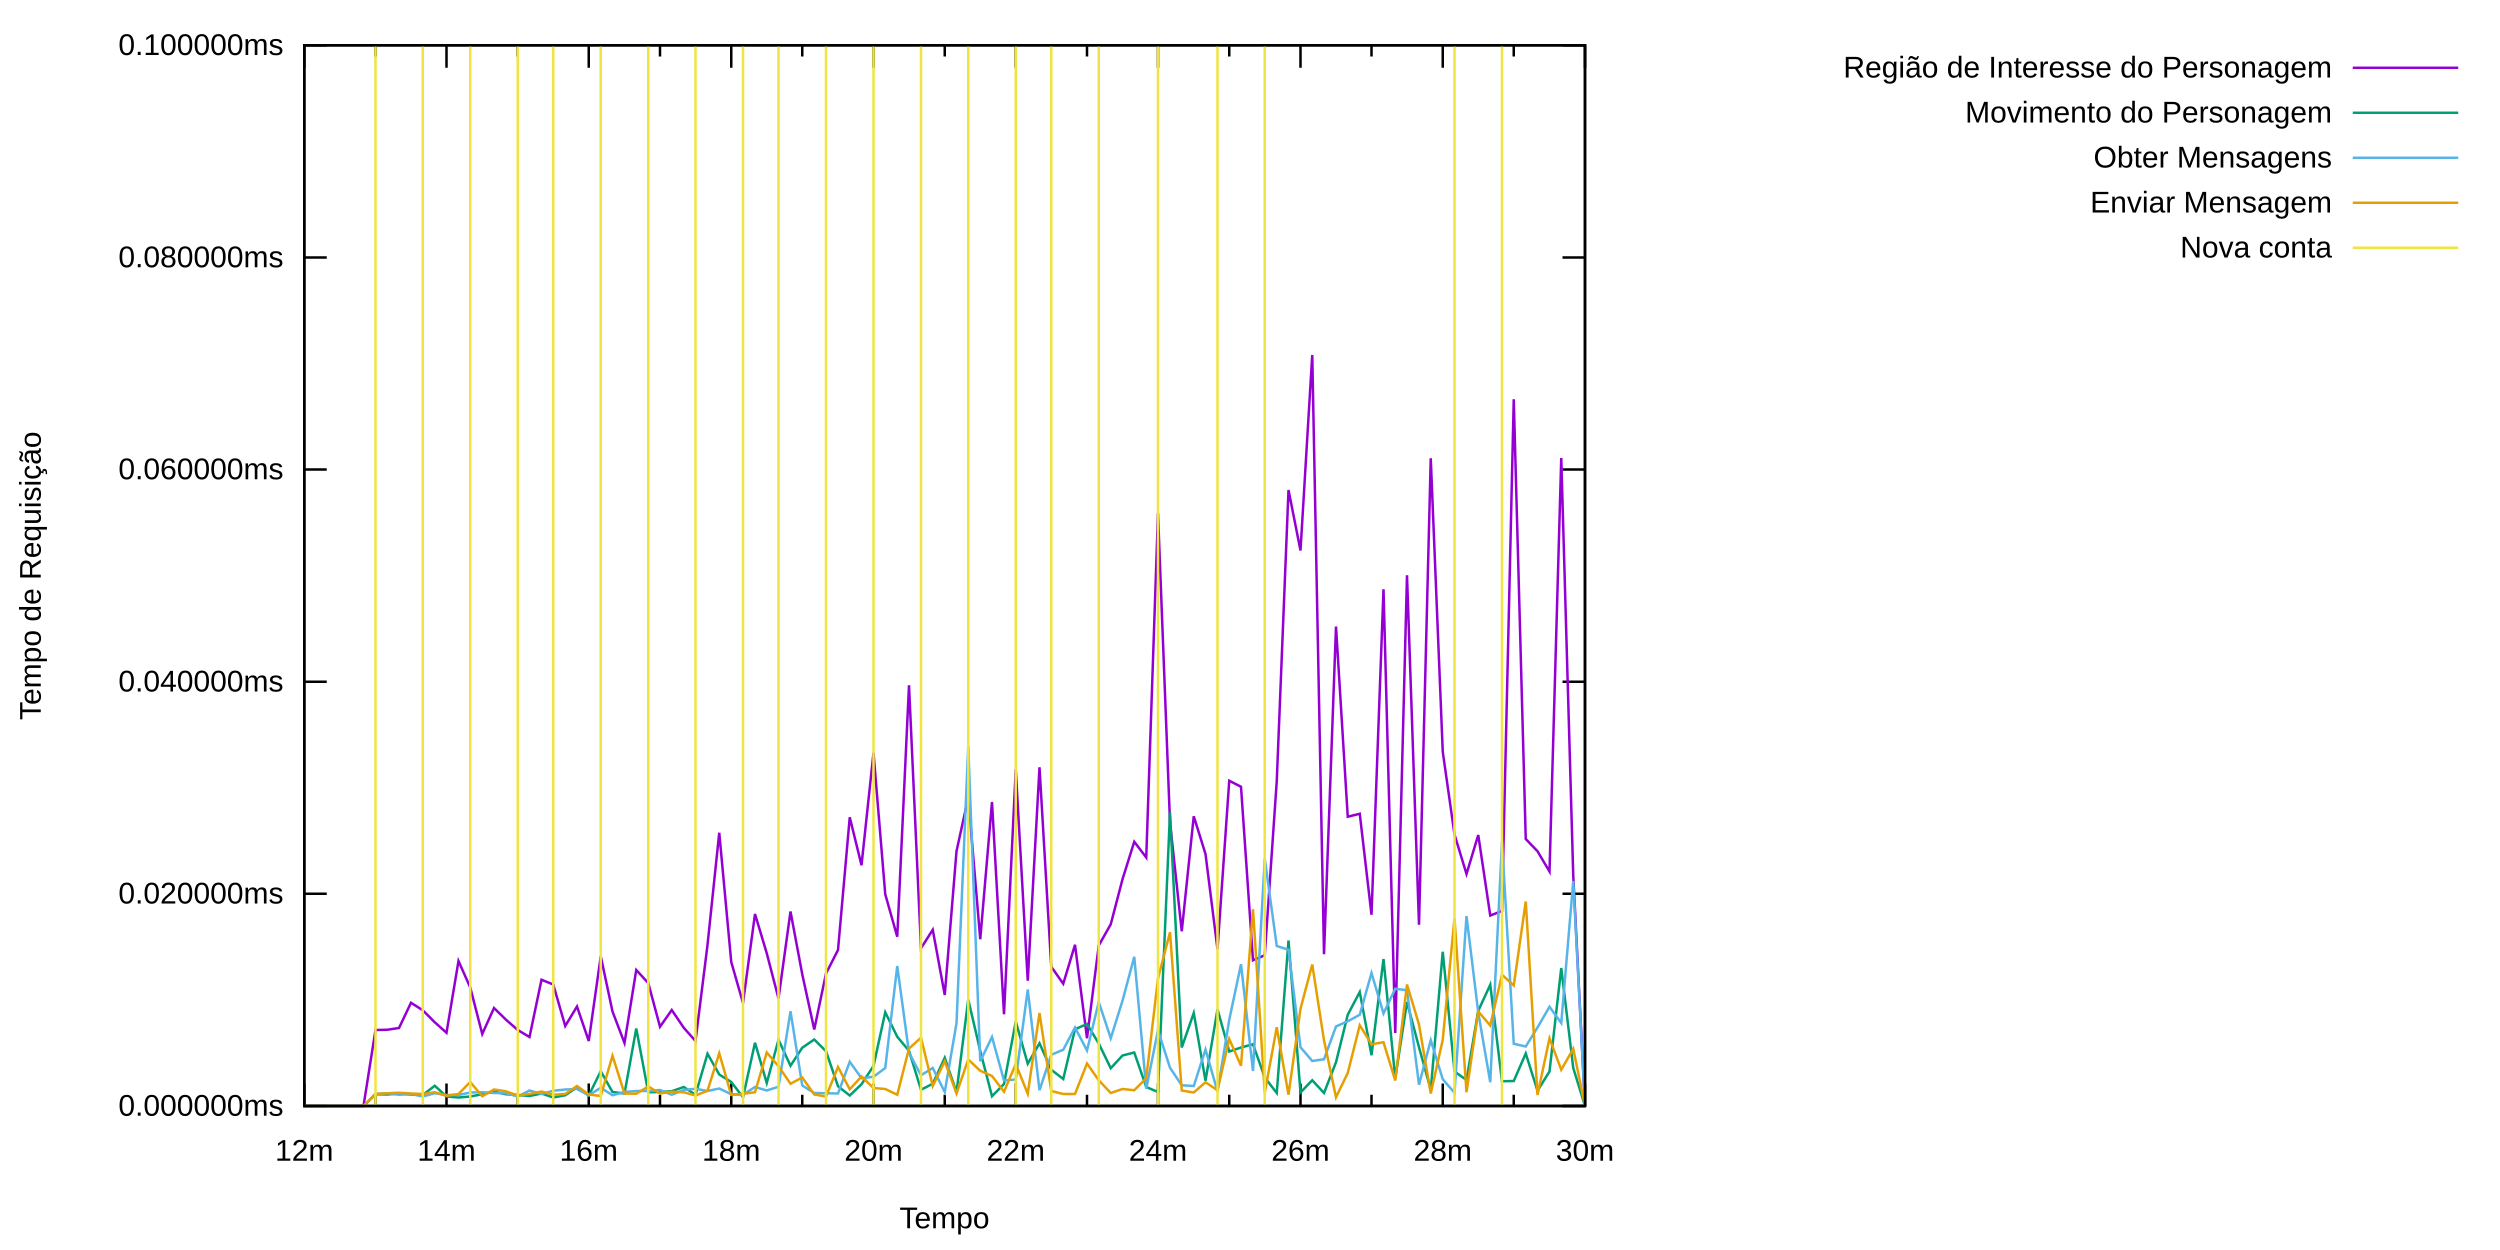
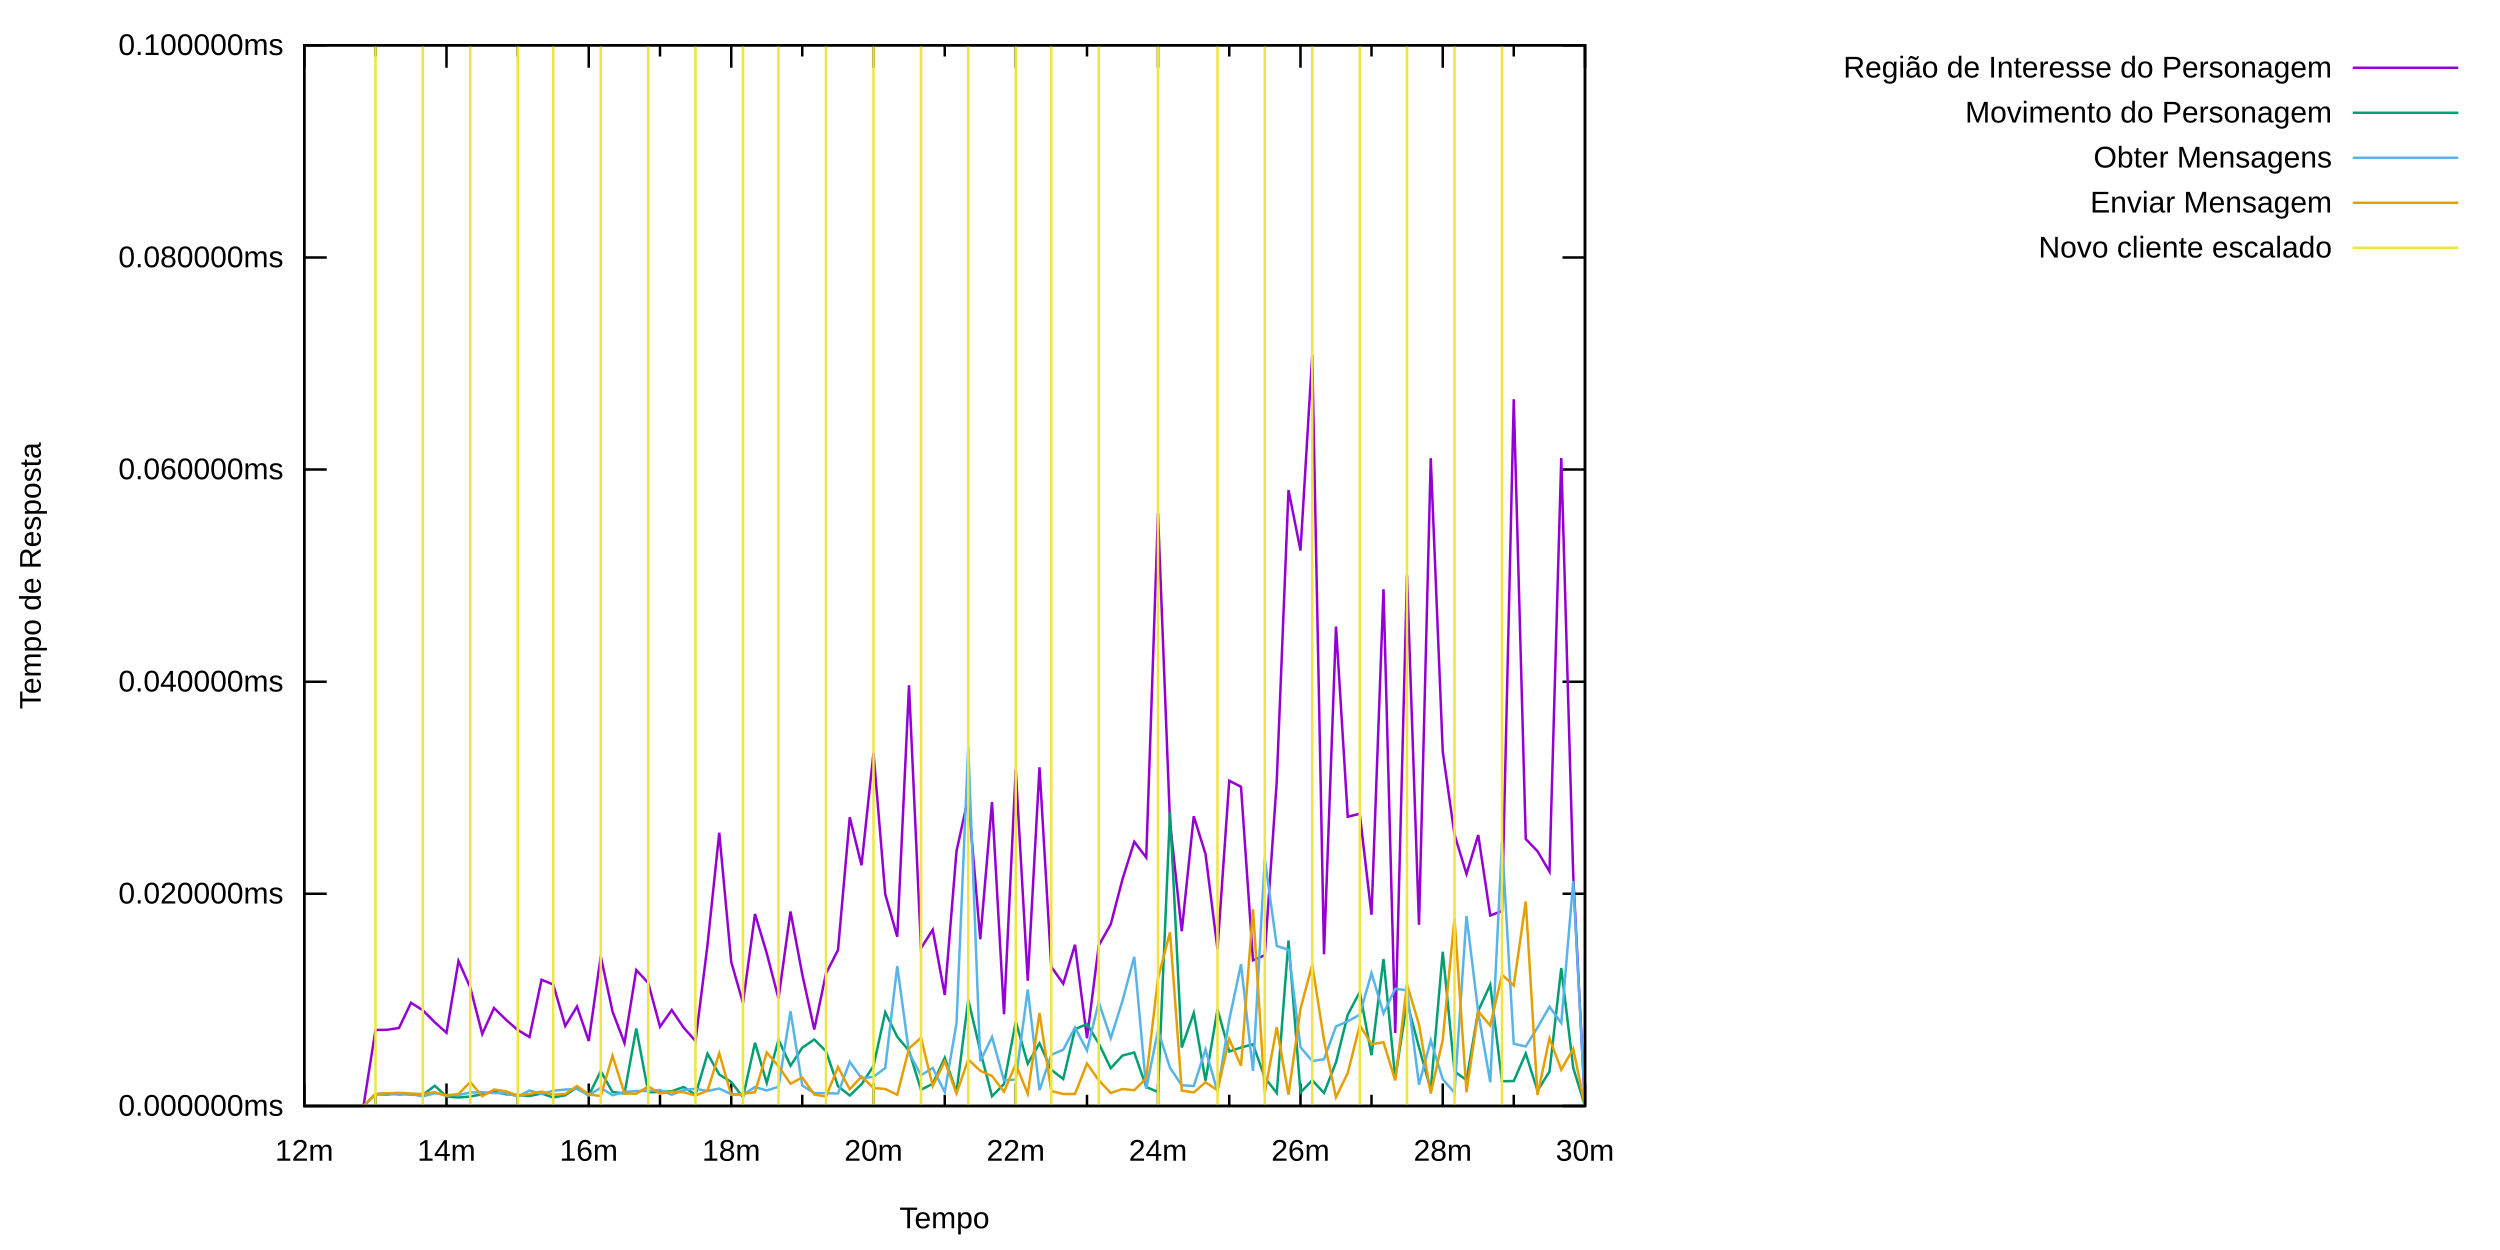
<svg xmlns="http://www.w3.org/2000/svg" xmlns:xlink="http://www.w3.org/1999/xlink" width="1000" height="500" viewBox="0 0 1000 500">
  <g id="gnuplot_canvas">
    <rect x="0" y="0" width="1000" height="500" fill="none" />
    <defs>
      <circle id="gpDot" r="0.5" stroke-width="0.5" stroke="currentColor" />
      <path id="gpPt0" stroke-width="0.222" stroke="currentColor" d="M-1,0 h2 M0,-1 v2" />
      <path id="gpPt1" stroke-width="0.222" stroke="currentColor" d="M-1,-1 L1,1 M1,-1 L-1,1" />
      <path id="gpPt2" stroke-width="0.222" stroke="currentColor" d="M-1,0 L1,0 M0,-1 L0,1 M-1,-1 L1,1 M-1,1 L1,-1" />
      <rect id="gpPt3" stroke-width="0.222" stroke="currentColor" x="-1" y="-1" width="2" height="2" />
      <rect id="gpPt4" stroke-width="0.222" stroke="currentColor" fill="currentColor" x="-1" y="-1" width="2" height="2" />
      <circle id="gpPt5" stroke-width="0.222" stroke="currentColor" cx="0" cy="0" r="1" />
      <use xlink:href="#gpPt5" id="gpPt6" fill="currentColor" stroke="none" />
      <path id="gpPt7" stroke-width="0.222" stroke="currentColor" d="M0,-1.33 L-1.33,0.67 L1.33,0.67 z" />
      <use xlink:href="#gpPt7" id="gpPt8" fill="currentColor" stroke="none" />
      <use xlink:href="#gpPt7" id="gpPt9" stroke="currentColor" transform="rotate(180)" />
      <use xlink:href="#gpPt9" id="gpPt10" fill="currentColor" stroke="none" />
      <use xlink:href="#gpPt3" id="gpPt11" stroke="currentColor" transform="rotate(45)" />
      <use xlink:href="#gpPt11" id="gpPt12" fill="currentColor" stroke="none" />
      <path id="gpPt13" stroke-width="0.222" stroke="currentColor" d="M0,1.330 L1.265,0.411 L0.782,-1.067 L-0.782,-1.076 L-1.265,0.411 z" />
      <use xlink:href="#gpPt13" id="gpPt14" fill="currentColor" stroke="none" />
      <filter id="textbox" filterUnits="objectBoundingBox" x="0" y="0" height="1" width="1">
        <feFlood flood-color="white" flood-opacity="1" result="bgnd" />
        <feComposite in="SourceGraphic" in2="bgnd" operator="atop" />
      </filter>
      <filter id="greybox" filterUnits="objectBoundingBox" x="0" y="0" height="1" width="1">
        <feFlood flood-color="lightgrey" flood-opacity="1" result="grey" />
        <feComposite in="SourceGraphic" in2="grey" operator="atop" />
      </filter>
    </defs>
-     <g fill="none" color="white" stroke="currentColor" stroke-width="1.00" stroke-linecap="butt" stroke-linejoin="miter">
+     <g fill="none" color="white" stroke="black" stroke-width="1.00" stroke-linecap="butt" stroke-linejoin="miter">
</g>
    <g fill="none" color="black" stroke="currentColor" stroke-width="1.00" stroke-linecap="butt" stroke-linejoin="miter">
      <path stroke="black" d="M121.7,442.4 L130.7,442.4 M634.0,442.4 L625.0,442.4  " />
      <g transform="translate(113.4,446.3)" stroke="none" fill="black" font-family="Arial" font-size="12.00" text-anchor="end">
        <text>
          <tspan font-family="Arial">0.000000ms</tspan>
        </text>
      </g>
    </g>
    <g fill="none" color="black" stroke="currentColor" stroke-width="1.00" stroke-linecap="butt" stroke-linejoin="miter">
      <path stroke="black" d="M121.7,357.5 L130.7,357.5 M634.0,357.5 L625.0,357.5  " />
      <g transform="translate(113.4,361.4)" stroke="none" fill="black" font-family="Arial" font-size="12.00" text-anchor="end">
        <text>
          <tspan font-family="Arial">0.020000ms</tspan>
        </text>
      </g>
    </g>
    <g fill="none" color="black" stroke="currentColor" stroke-width="1.00" stroke-linecap="butt" stroke-linejoin="miter">
      <path stroke="black" d="M121.7,272.7 L130.7,272.7 M634.0,272.7 L625.0,272.7  " />
      <g transform="translate(113.4,276.6)" stroke="none" fill="black" font-family="Arial" font-size="12.00" text-anchor="end">
        <text>
          <tspan font-family="Arial">0.040000ms</tspan>
        </text>
      </g>
    </g>
    <g fill="none" color="black" stroke="currentColor" stroke-width="1.00" stroke-linecap="butt" stroke-linejoin="miter">
      <path stroke="black" d="M121.7,187.8 L130.7,187.8 M634.0,187.8 L625.0,187.8  " />
      <g transform="translate(113.4,191.7)" stroke="none" fill="black" font-family="Arial" font-size="12.00" text-anchor="end">
        <text>
          <tspan font-family="Arial">0.060000ms</tspan>
        </text>
      </g>
    </g>
    <g fill="none" color="black" stroke="currentColor" stroke-width="1.00" stroke-linecap="butt" stroke-linejoin="miter">
      <path stroke="black" d="M121.7,103.0 L130.7,103.0 M634.0,103.0 L625.0,103.0  " />
      <g transform="translate(113.4,106.9)" stroke="none" fill="black" font-family="Arial" font-size="12.00" text-anchor="end">
        <text>
          <tspan font-family="Arial">0.080000ms</tspan>
        </text>
      </g>
    </g>
    <g fill="none" color="black" stroke="currentColor" stroke-width="1.00" stroke-linecap="butt" stroke-linejoin="miter">
      <path stroke="black" d="M121.7,18.1 L130.7,18.1 M634.0,18.1 L625.0,18.1  " />
      <g transform="translate(113.4,22.0)" stroke="none" fill="black" font-family="Arial" font-size="12.00" text-anchor="end">
        <text>
          <tspan font-family="Arial">0.100000ms</tspan>
        </text>
      </g>
    </g>
    <g fill="none" color="black" stroke="currentColor" stroke-width="1.00" stroke-linecap="butt" stroke-linejoin="miter">
      <path stroke="black" d="M121.7,442.4 L121.7,433.4 M121.7,18.1 L121.7,27.1  " />
      <g transform="translate(121.7,464.3)" stroke="none" fill="black" font-family="Arial" font-size="12.00" text-anchor="middle">
        <text>
          <tspan font-family="Arial">12m</tspan>
        </text>
      </g>
    </g>
    <g fill="none" color="black" stroke="currentColor" stroke-width="1.00" stroke-linecap="butt" stroke-linejoin="miter">
      <path stroke="black" d="M150.2,442.4 L150.2,437.9 M150.2,18.1 L150.2,22.6 M178.6,442.4 L178.6,433.4 M178.6,18.1 L178.6,27.1    " />
      <g transform="translate(178.6,464.3)" stroke="none" fill="black" font-family="Arial" font-size="12.00" text-anchor="middle">
        <text>
          <tspan font-family="Arial">14m</tspan>
        </text>
      </g>
    </g>
    <g fill="none" color="black" stroke="currentColor" stroke-width="1.00" stroke-linecap="butt" stroke-linejoin="miter">
      <path stroke="black" d="M207.1,442.4 L207.1,437.9 M207.1,18.1 L207.1,22.6 M235.5,442.4 L235.5,433.4 M235.5,18.1 L235.5,27.1    " />
      <g transform="translate(235.5,464.3)" stroke="none" fill="black" font-family="Arial" font-size="12.00" text-anchor="middle">
        <text>
          <tspan font-family="Arial">16m</tspan>
        </text>
      </g>
    </g>
    <g fill="none" color="black" stroke="currentColor" stroke-width="1.00" stroke-linecap="butt" stroke-linejoin="miter">
      <path stroke="black" d="M264.0,442.4 L264.0,437.9 M264.0,18.1 L264.0,22.6 M292.5,442.4 L292.5,433.4 M292.5,18.1 L292.5,27.1    " />
      <g transform="translate(292.5,464.3)" stroke="none" fill="black" font-family="Arial" font-size="12.00" text-anchor="middle">
        <text>
          <tspan font-family="Arial">18m</tspan>
        </text>
      </g>
    </g>
    <g fill="none" color="black" stroke="currentColor" stroke-width="1.00" stroke-linecap="butt" stroke-linejoin="miter">
      <path stroke="black" d="M320.9,442.4 L320.9,437.9 M320.9,18.1 L320.9,22.6 M349.4,442.4 L349.4,433.4 M349.4,18.1 L349.4,27.1    " />
      <g transform="translate(349.4,464.3)" stroke="none" fill="black" font-family="Arial" font-size="12.00" text-anchor="middle">
        <text>
          <tspan font-family="Arial">20m</tspan>
        </text>
      </g>
    </g>
    <g fill="none" color="black" stroke="currentColor" stroke-width="1.00" stroke-linecap="butt" stroke-linejoin="miter">
      <path stroke="black" d="M377.9,442.4 L377.9,437.9 M377.9,18.1 L377.9,22.6 M406.3,442.4 L406.3,433.4 M406.3,18.1 L406.3,27.1    " />
      <g transform="translate(406.3,464.3)" stroke="none" fill="black" font-family="Arial" font-size="12.00" text-anchor="middle">
        <text>
          <tspan font-family="Arial">22m</tspan>
        </text>
      </g>
    </g>
    <g fill="none" color="black" stroke="currentColor" stroke-width="1.00" stroke-linecap="butt" stroke-linejoin="miter">
      <path stroke="black" d="M434.8,442.4 L434.8,437.9 M434.8,18.1 L434.8,22.6 M463.2,442.4 L463.2,433.4 M463.2,18.1 L463.2,27.1    " />
      <g transform="translate(463.2,464.3)" stroke="none" fill="black" font-family="Arial" font-size="12.00" text-anchor="middle">
        <text>
          <tspan font-family="Arial">24m</tspan>
        </text>
      </g>
    </g>
    <g fill="none" color="black" stroke="currentColor" stroke-width="1.00" stroke-linecap="butt" stroke-linejoin="miter">
      <path stroke="black" d="M491.7,442.4 L491.7,437.9 M491.7,18.1 L491.7,22.6 M520.2,442.4 L520.2,433.4 M520.2,18.1 L520.2,27.1    " />
      <g transform="translate(520.2,464.3)" stroke="none" fill="black" font-family="Arial" font-size="12.00" text-anchor="middle">
        <text>
          <tspan font-family="Arial">26m</tspan>
        </text>
      </g>
    </g>
    <g fill="none" color="black" stroke="currentColor" stroke-width="1.00" stroke-linecap="butt" stroke-linejoin="miter">
      <path stroke="black" d="M548.6,442.4 L548.6,437.9 M548.6,18.1 L548.6,22.6 M577.1,442.4 L577.1,433.4 M577.1,18.1 L577.1,27.1    " />
      <g transform="translate(577.1,464.3)" stroke="none" fill="black" font-family="Arial" font-size="12.00" text-anchor="middle">
        <text>
          <tspan font-family="Arial">28m</tspan>
        </text>
      </g>
    </g>
    <g fill="none" color="black" stroke="currentColor" stroke-width="1.00" stroke-linecap="butt" stroke-linejoin="miter">
      <path stroke="black" d="M605.5,442.4 L605.5,437.9 M605.5,18.1 L605.5,22.6 M634.0,442.4 L634.0,433.4 M634.0,18.1 L634.0,27.1    " />
      <g transform="translate(634.0,464.3)" stroke="none" fill="black" font-family="Arial" font-size="12.00" text-anchor="middle">
        <text>
          <tspan font-family="Arial">30m</tspan>
        </text>
      </g>
    </g>
    <g fill="none" color="black" stroke="currentColor" stroke-width="1.00" stroke-linecap="butt" stroke-linejoin="miter">
</g>
    <g fill="none" color="black" stroke="currentColor" stroke-width="1.00" stroke-linecap="butt" stroke-linejoin="miter">
      <path stroke="black" d="M121.7,18.1 L121.7,442.4 L634.0,442.4 L634.0,18.1 L121.7,18.1 Z  " />
    </g>
    <g fill="none" color="black" stroke="currentColor" stroke-width="1.00" stroke-linecap="butt" stroke-linejoin="miter">
      <g transform="translate(16.3,230.3) rotate(270)" stroke="none" fill="black" font-family="arial" font-size="12.00" text-anchor="middle">
        <text>
-           <tspan font-family="arial">Tempo de Requisição</tspan>
+           <tspan font-family="arial">Tempo de Resposta</tspan>
        </text>
      </g>
    </g>
    <g fill="none" color="black" stroke="currentColor" stroke-width="1.00" stroke-linecap="butt" stroke-linejoin="miter">
      <g transform="translate(377.8,491.3)" stroke="none" fill="black" font-family="arial" font-size="12.00" text-anchor="middle">
        <text>
          <tspan font-family="arial">Tempo</tspan>
        </text>
      </g>
    </g>
    <g fill="none" color="black" stroke="currentColor" stroke-width="1.00" stroke-linecap="butt" stroke-linejoin="miter">
</g>
    <g id="gnuplot_plot_1">
      <g fill="none" color="black" stroke="currentColor" stroke-width="1.00" stroke-linecap="butt" stroke-linejoin="miter">
        <g transform="translate(932.8,31.0)" stroke="none" fill="black" font-family="arial" font-size="12.00" text-anchor="end">
          <text>
            <tspan font-family="arial">Região de Interesse do Personagem</tspan>
          </text>
        </g>
      </g>
      <g fill="none" color="black" stroke="currentColor" stroke-width="1.00" stroke-linecap="butt" stroke-linejoin="miter">
        <path stroke="rgb(148,   0, 211)" d="M941.1,27.1 L983.3,27.1 M121.7,442.4 L126.4,442.4 L131.2,442.4 L135.9,442.4 L140.7,442.4 L145.4,442.4   L150.2,412.0 L154.9,411.9 L159.6,411.2 L164.4,401.1 L169.1,404.1 L173.9,408.9 L178.6,413.1 L183.4,384.4   L188.1,395.0 L192.9,413.6 L197.6,403.2 L202.3,407.8 L207.1,412.0 L211.8,414.8 L216.6,391.9 L221.3,393.8   L226.1,410.4 L230.8,402.6 L235.5,416.4 L240.3,382.5 L245.0,404.6 L249.8,417.2 L254.5,388.0 L259.3,393.2   L264.0,410.7 L268.7,404.0 L273.5,411.1 L278.2,416.4 L283.0,378.0 L287.7,333.1 L292.5,384.8 L297.2,401.2   L302.0,365.6 L306.7,381.3 L311.4,399.4 L316.2,364.6 L320.9,389.7 L325.7,411.8 L330.4,389.4 L335.2,380.0   L339.9,326.9 L344.6,346.1 L349.4,301.1 L354.1,357.7 L358.9,374.7 L363.6,274.1 L368.4,379.3 L373.1,371.9   L377.9,398.0 L382.6,340.5 L387.3,319.0 L392.1,375.7 L396.8,320.8 L401.6,405.7 L406.3,307.7 L411.1,392.3   L415.8,306.9 L420.5,386.7 L425.3,393.5 L430.0,377.9 L434.8,415.3 L439.5,378.2 L444.3,369.7 L449.0,351.7   L453.7,336.7 L458.5,343.0 L463.2,205.3 L468.0,329.0 L472.7,372.5 L477.5,326.5 L482.2,341.6 L487.0,379.7   L491.7,312.3 L496.4,314.7 L501.2,384.1 L505.9,382.1 L510.7,312.5 L515.4,196.0 L520.2,220.2 L524.9,142.0   L529.6,381.7 L534.4,250.6 L539.1,326.7 L543.9,325.5 L548.6,365.9 L553.4,235.7 L558.1,413.2 L562.8,230.1   L567.6,369.9 L572.3,183.3 L577.1,300.7 L581.8,333.8 L586.6,349.6 L591.3,334.0 L596.1,366.2 L600.8,364.4   L605.5,159.7 L610.3,335.6 L615.0,340.5 L619.8,348.6 L624.5,183.2 L629.3,350.3 L634.0,442.4  " />
      </g>
    </g>
    <g id="gnuplot_plot_2">
      <g fill="none" color="black" stroke="currentColor" stroke-width="1.00" stroke-linecap="butt" stroke-linejoin="miter">
        <g transform="translate(932.8,49.0)" stroke="none" fill="black" font-family="arial" font-size="12.00" text-anchor="end">
          <text>
            <tspan font-family="arial">Movimento do Personagem</tspan>
          </text>
        </g>
      </g>
      <g fill="none" color="black" stroke="currentColor" stroke-width="1.00" stroke-linecap="butt" stroke-linejoin="miter">
        <path stroke="rgb(  0, 158, 115)" d="M941.1,45.1 L983.3,45.1 M121.7,442.4 L126.4,442.4 L131.2,442.4 L135.9,442.4 L140.7,442.4 L145.4,442.4   L150.2,437.7 L154.9,437.8 L159.6,437.4 L164.4,437.8 L169.1,438.0 L173.9,434.3 L178.6,438.6 L183.4,439.0   L188.1,438.6 L192.9,437.7 L197.6,436.6 L202.3,437.7 L207.1,438.0 L211.8,438.4 L216.6,437.4 L221.3,439.0   L226.1,438.1 L230.8,434.9 L235.5,438.2 L240.3,428.5 L245.0,436.8 L249.8,437.4 L254.5,411.4 L259.3,436.9   L264.0,436.8 L268.7,436.5 L273.5,434.8 L278.2,437.9 L283.0,421.5 L287.7,429.8 L292.5,432.8 L297.2,438.9   L302.0,417.1 L306.7,433.2 L311.4,415.9 L316.2,426.3 L320.9,419.1 L325.7,415.8 L330.4,420.5 L335.2,434.5   L339.9,438.2 L344.6,433.7 L349.4,426.4 L354.1,404.9 L358.9,414.7 L363.6,420.3 L368.4,435.9 L373.1,433.5   L377.9,423.1 L382.6,436.9 L387.3,399.8 L392.1,420.4 L396.8,438.5 L401.6,433.6 L406.3,408.6 L411.1,425.5   L415.8,417.3 L420.5,427.9 L425.3,431.6 L430.0,411.7 L434.8,409.6 L439.5,417.4 L444.3,427.3 L449.0,422.2   L453.7,421.0 L458.5,434.8 L463.2,436.8 L468.0,324.9 L472.7,419.0 L477.5,405.2 L482.2,432.3 L487.0,403.7   L491.7,420.6 L496.4,419.0 L501.2,417.7 L505.9,431.0 L510.7,437.2 L515.4,376.2 L520.2,437.0 L524.9,432.1   L529.6,437.2 L534.4,424.9 L539.1,405.9 L543.9,396.8 L548.6,422.1 L553.4,383.6 L558.1,431.3 L562.8,400.8   L567.6,418.9 L572.3,435.9 L577.1,380.7 L581.8,428.6 L586.6,432.0 L591.3,404.3 L596.1,393.9 L600.8,432.5   L605.5,432.4 L610.3,421.4 L615.0,436.3 L619.8,428.6 L624.5,387.2 L629.3,427.2 L634.0,442.4  " />
      </g>
    </g>
    <g id="gnuplot_plot_3">
      <g fill="none" color="black" stroke="currentColor" stroke-width="1.00" stroke-linecap="butt" stroke-linejoin="miter">
        <g transform="translate(932.8,67.0)" stroke="none" fill="black" font-family="arial" font-size="12.00" text-anchor="end">
          <text>
            <tspan font-family="arial">Obter Mensagens</tspan>
          </text>
        </g>
      </g>
      <g fill="none" color="black" stroke="currentColor" stroke-width="1.00" stroke-linecap="butt" stroke-linejoin="miter">
        <path stroke="rgb( 86, 180, 233)" d="M941.1,63.1 L983.3,63.1 M121.7,442.4 L126.4,442.4 L131.2,442.4 L135.9,442.4 L140.7,442.4 L145.4,442.4   L150.2,437.6 L154.9,437.3 L159.6,437.9 L164.4,437.6 L169.1,438.6 L173.9,437.3 L178.6,438.0 L183.4,438.0   L188.1,437.0 L192.9,436.9 L197.6,437.2 L202.3,437.3 L207.1,438.6 L211.8,436.2 L216.6,437.6 L221.3,436.3   L226.1,435.8 L230.8,435.6 L235.5,438.1 L240.3,435.1 L245.0,438.1 L249.8,436.8 L254.5,436.4 L259.3,436.4   L264.0,436.0 L268.7,437.9 L273.5,436.0 L278.2,435.5 L283.0,436.4 L287.7,435.4 L292.5,437.7 L297.2,437.9   L302.0,434.8 L306.7,436.2 L311.4,434.7 L316.2,404.5 L320.9,434.2 L325.7,437.2 L330.4,437.3 L335.2,437.4   L339.9,424.7 L344.6,431.3 L349.4,430.7 L354.1,427.2 L358.9,386.4 L363.6,421.1 L368.4,430.1 L373.1,427.2   L377.9,436.8 L382.6,409.3 L387.3,298.4 L392.1,424.5 L396.8,414.8 L401.6,432.2 L406.3,431.8 L411.1,395.8   L415.8,436.1 L420.5,421.9 L425.3,419.9 L430.0,411.0 L434.8,420.2 L439.5,400.8 L444.3,415.3 L449.0,400.3   L453.7,382.7 L458.5,435.5 L463.2,412.1 L468.0,427.1 L472.7,434.1 L477.5,434.4 L482.2,419.8 L487.0,436.6   L491.7,407.9 L496.4,385.7 L501.2,428.4 L505.9,343.5 L510.7,378.4 L515.4,379.9 L520.2,418.9 L524.9,424.4   L529.6,423.7 L534.4,410.6 L539.1,408.5 L543.9,405.9 L548.6,389.2 L553.4,405.4 L558.1,395.5 L562.8,396.1   L567.6,433.9 L572.3,416.1 L577.1,431.7 L581.8,437.1 L586.6,366.4 L591.3,405.0 L596.1,432.9 L600.8,336.7   L605.5,417.5 L610.3,418.6 L615.0,411.0 L619.8,402.7 L624.5,409.2 L629.3,352.4 L634.0,442.4  " />
      </g>
    </g>
    <g id="gnuplot_plot_4">
      <g fill="none" color="black" stroke="currentColor" stroke-width="1.00" stroke-linecap="butt" stroke-linejoin="miter">
        <g transform="translate(932.8,85.0)" stroke="none" fill="black" font-family="arial" font-size="12.00" text-anchor="end">
          <text>
            <tspan font-family="arial">Enviar Mensagem</tspan>
          </text>
        </g>
      </g>
      <g fill="none" color="black" stroke="currentColor" stroke-width="1.00" stroke-linecap="butt" stroke-linejoin="miter">
        <path stroke="rgb(230, 159,   0)" d="M941.1,81.1 L983.3,81.1 M121.7,442.4 L126.4,442.4 L131.2,442.4 L135.9,442.4 L140.7,442.4 L145.4,442.4   L150.2,437.6 L154.9,437.3 L159.6,437.1 L164.4,437.4 L169.1,437.6 L173.9,436.9 L178.6,438.3 L183.4,437.6   L188.1,432.8 L192.9,438.5 L197.6,435.8 L202.3,436.5 L207.1,438.2 L211.8,437.6 L216.6,436.6 L221.3,437.9   L226.1,437.6 L230.8,434.4 L235.5,437.8 L240.3,438.4 L245.0,422.3 L249.8,437.4 L254.5,437.5 L259.3,434.6   L264.0,437.4 L268.7,436.7 L273.5,436.9 L278.2,438.2 L283.0,436.3 L287.7,421.3 L292.5,438.0 L297.2,437.5   L302.0,436.9 L306.7,421.0 L311.4,426.5 L316.2,433.5 L320.9,431.0 L325.7,437.8 L330.4,438.6 L335.2,426.8   L339.9,435.7 L344.6,430.6 L349.4,435.2 L354.1,435.6 L358.9,437.9 L363.6,419.4 L368.4,415.1 L373.1,434.4   L377.9,424.5 L382.6,437.4 L387.3,423.8 L392.1,428.3 L396.8,430.4 L401.6,436.7 L406.3,425.6 L411.1,437.5   L415.8,405.2 L420.5,436.4 L425.3,437.6 L430.0,437.6 L434.8,425.4 L439.5,432.1 L444.3,437.2 L449.0,435.6   L453.7,436.1 L458.5,431.3 L463.2,391.4 L468.0,372.9 L472.7,436.2 L477.5,437.0 L482.2,432.9 L487.0,436.1   L491.7,415.6 L496.4,426.3 L501.2,363.7 L505.9,437.1 L510.7,410.9 L515.4,437.9 L520.2,403.5 L524.9,385.8   L529.6,416.1 L534.4,438.9 L539.1,429.2 L543.9,410.1 L548.6,417.7 L553.4,416.9 L558.1,432.2 L562.8,393.8   L567.6,409.8 L572.3,437.4 L577.1,415.9 L581.8,367.3 L586.6,436.9 L591.3,404.6 L596.1,410.2 L600.8,389.9   L605.5,394.2 L610.3,360.6 L615.0,438.0 L619.8,415.3 L624.5,427.9 L629.3,419.5 L634.0,442.4  " />
      </g>
    </g>
    <g id="gnuplot_plot_5">
      <g fill="none" color="black" stroke="currentColor" stroke-width="1.00" stroke-linecap="butt" stroke-linejoin="miter">
        <g transform="translate(932.8,103.0)" stroke="none" fill="black" font-family="arial" font-size="12.00" text-anchor="end">
          <text>
-             <tspan font-family="arial">Nova conta</tspan>
-           </text>
-         </g>
-       </g>
-       <g fill="none" color="black" stroke="currentColor" stroke-width="1.00" stroke-linecap="butt" stroke-linejoin="miter">
-         <path stroke="rgb(240, 228,  66)" d="M941.1,99.1 L983.3,99.1 M121.7,442.4 M126.4,442.4 M131.2,442.4 M135.9,442.4 M140.7,442.4 M145.4,442.4   M150.2,442.4 L150.2,18.1 M154.9,442.4 M159.6,442.4 M164.4,442.4 M169.1,442.4 L169.1,18.1 M173.9,442.4   M178.6,442.4 M183.4,442.4 M188.1,442.4 L188.1,18.1 M192.9,442.4 M197.6,442.4 M202.3,442.4 M207.1,442.4   L207.1,18.1 M211.8,442.4 M216.6,442.4 M221.3,442.4 L221.3,18.1 M226.1,442.4 M230.8,442.4 M235.5,442.4   M240.3,442.4 L240.3,18.1 M245.0,442.4 M249.8,442.4 M254.5,442.4 M259.3,442.4 L259.3,18.1 M264.0,442.4   M268.7,442.4 M273.5,442.4 M278.2,442.4 L278.2,18.1 M283.0,442.4 M287.7,442.4 M292.5,442.4 M297.2,442.4   L297.2,18.1 M302.0,442.4 M306.7,442.4 M311.4,442.4 L311.4,18.1 M316.2,442.4 M320.9,442.4 M325.7,442.4   M330.4,442.4 L330.4,18.1 M335.2,442.4 M339.9,442.4 M344.6,442.4 M349.4,442.4 L349.4,18.1 M354.1,442.4   M358.9,442.4 M363.6,442.4 M368.4,442.4 L368.4,18.1 M373.1,442.4 M377.9,442.4 M382.6,442.4 M387.3,442.4   L387.3,18.1 M392.1,442.4 M396.8,442.4 M401.6,442.4 M406.3,442.4 L406.3,18.1 M411.1,442.4 M415.8,442.4   M420.5,442.4 L420.5,18.1 M425.3,442.4 M430.0,442.4 M434.8,442.4 M439.5,442.4 L439.5,18.1 M444.3,442.4   M449.0,442.4 M453.7,442.4 M458.5,442.4 M463.2,442.4 L463.2,18.1 M468.0,442.4 M472.7,442.4 M477.5,442.4   M482.2,442.4 M487.0,442.4 L487.0,18.1 M491.7,442.4 M496.4,442.4 M501.2,442.4 M505.9,442.4 L505.9,18.1   M510.7,442.4 M515.4,442.4 M520.2,442.4 M529.6,442.4 M534.4,442.4 M539.1,442.4 M548.6,442.4 M553.4,442.4   M558.1,442.4 M567.6,442.4 M572.3,442.4 M577.1,442.4 M581.8,442.4 L581.8,18.1 M586.6,442.4 M591.3,442.4   M596.1,442.4 M600.8,442.4 L600.8,18.1 M605.5,442.4 M610.3,442.4 M615.0,442.4 M619.8,442.4 M624.5,442.4   M629.3,442.4 M634.0,442.4  " />
+             <tspan font-family="arial">Novo cliente escalado</tspan>
+           </text>
+         </g>
+       </g>
+       <g fill="none" color="black" stroke="currentColor" stroke-width="1.00" stroke-linecap="butt" stroke-linejoin="miter">
+         <path stroke="rgb(240, 228,  66)" d="M941.1,99.1 L983.3,99.1 M121.7,442.4 M126.4,442.4 M131.2,442.4 M135.9,442.4 M140.7,442.4 M145.4,442.4   M150.2,442.4 L150.2,18.1 M154.9,442.4 M159.6,442.4 M164.4,442.4 M169.1,442.4 L169.1,18.1 M173.9,442.4   M178.6,442.4 M183.4,442.4 M188.1,442.4 L188.1,18.1 M192.9,442.4 M197.6,442.4 M202.3,442.4 M207.1,442.4   L207.1,18.1 M211.8,442.4 M216.6,442.4 M221.3,442.4 L221.3,18.1 M226.1,442.4 M230.8,442.4 M235.5,442.4   M240.3,442.4 L240.3,18.1 M245.0,442.4 M249.8,442.4 M254.5,442.4 M259.3,442.4 L259.3,18.1 M264.0,442.4   M268.7,442.4 M273.5,442.4 M278.2,442.4 L278.2,18.1 M283.0,442.4 M287.7,442.4 M292.5,442.4 M297.2,442.4   L297.2,18.1 M302.0,442.4 M306.7,442.4 M311.4,442.4 L311.4,18.1 M316.2,442.4 M320.9,442.4 M325.7,442.4   M330.4,442.4 L330.4,18.1 M335.2,442.4 M339.9,442.4 M344.6,442.4 M349.4,442.4 L349.4,18.1 M354.1,442.4   M358.9,442.4 M363.6,442.4 M368.4,442.4 L368.4,18.1 M373.1,442.4 M377.9,442.4 M382.6,442.4 M387.3,442.4   L387.3,18.1 M392.1,442.4 M396.8,442.4 M401.6,442.4 M406.3,442.4 L406.3,18.1 M411.1,442.4 M415.8,442.4   M420.5,442.4 L420.5,18.1 M425.3,442.4 M430.0,442.4 M434.8,442.4 M439.5,442.4 L439.5,18.1 M444.3,442.4   M449.0,442.4 M453.7,442.4 M458.5,442.4 M463.2,442.4 L463.2,18.1 M468.0,442.4 M472.7,442.4 M477.5,442.4   M482.2,442.4 M487.0,442.4 L487.0,18.1 M491.7,442.4 M496.4,442.4 M501.2,442.4 M505.9,442.4 L505.9,18.1   M510.7,442.4 M515.4,442.4 M520.2,442.4 M524.9,442.4 L524.9,18.1 M529.6,442.4 M534.4,442.4 M539.1,442.4   M543.9,442.4 L543.9,18.1 M548.6,442.4 M553.4,442.4 M558.1,442.4 M562.8,442.4 L562.8,18.1 M567.6,442.4   M572.3,442.4 M577.1,442.4 M581.8,442.4 L581.8,18.1 M586.6,442.4 M591.3,442.4 M596.1,442.4 M600.8,442.4   L600.8,18.1 M605.5,442.4 M610.3,442.4 M615.0,442.4 M619.8,442.4 M624.5,442.4 M629.3,442.4 M634.0,442.4    " />
      </g>
    </g>
    <g fill="none" color="white" stroke="rgb(240, 228,  66)" stroke-width="2.00" stroke-linecap="butt" stroke-linejoin="miter">
</g>
    <g fill="none" color="black" stroke="currentColor" stroke-width="2.00" stroke-linecap="butt" stroke-linejoin="miter">
</g>
    <g fill="none" color="black" stroke="black" stroke-width="1.00" stroke-linecap="butt" stroke-linejoin="miter">
</g>
    <g fill="none" color="black" stroke="currentColor" stroke-width="1.00" stroke-linecap="butt" stroke-linejoin="miter">
      <path stroke="black" d="M121.7,18.1 L121.7,442.4 L634.0,442.4 L634.0,18.1 L121.7,18.1 Z  " />
    </g>
    <g fill="none" color="black" stroke="currentColor" stroke-width="1.00" stroke-linecap="butt" stroke-linejoin="miter">
</g>
  </g>
</svg>
